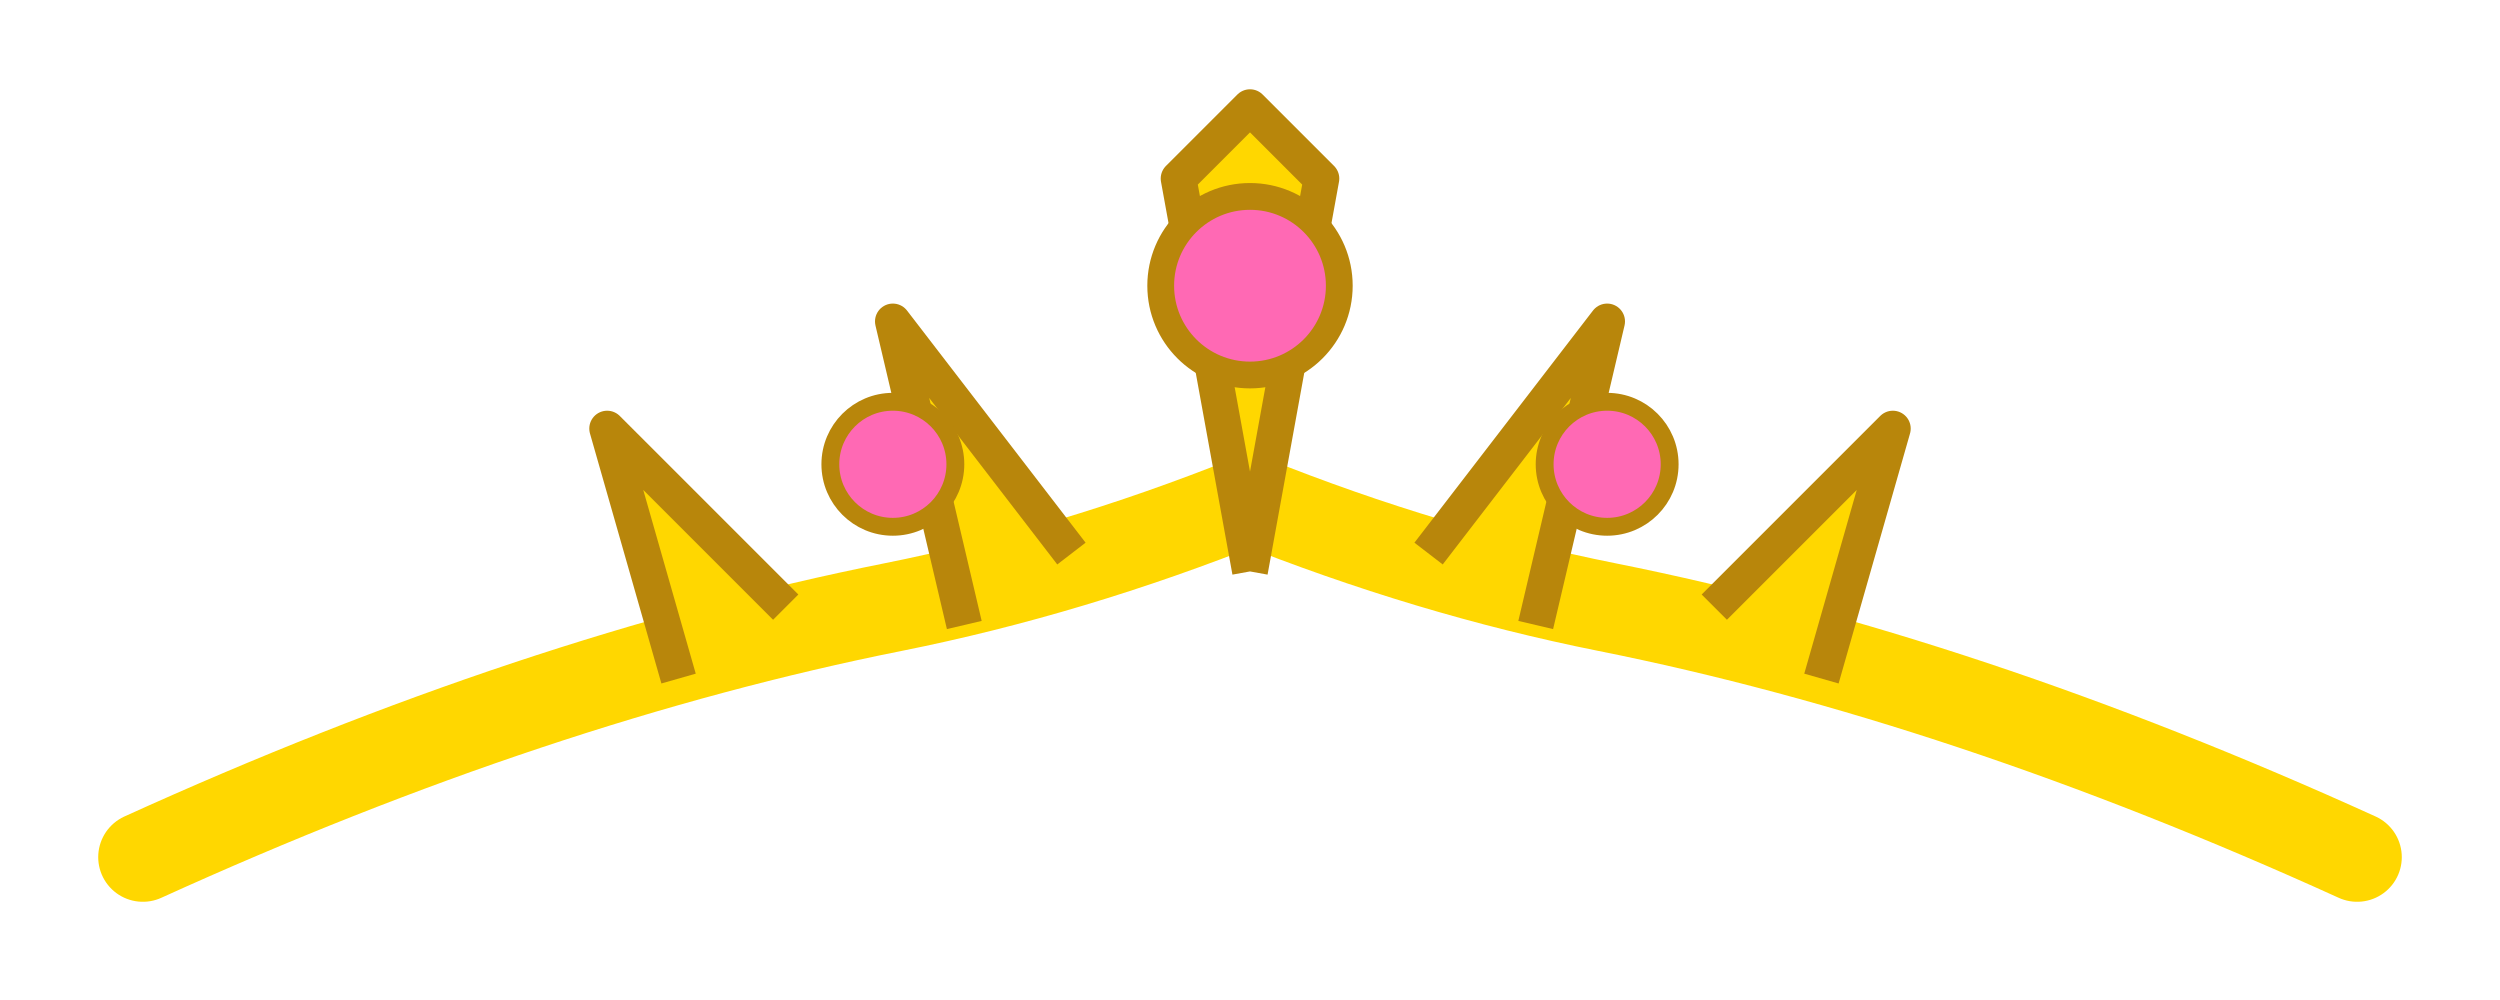
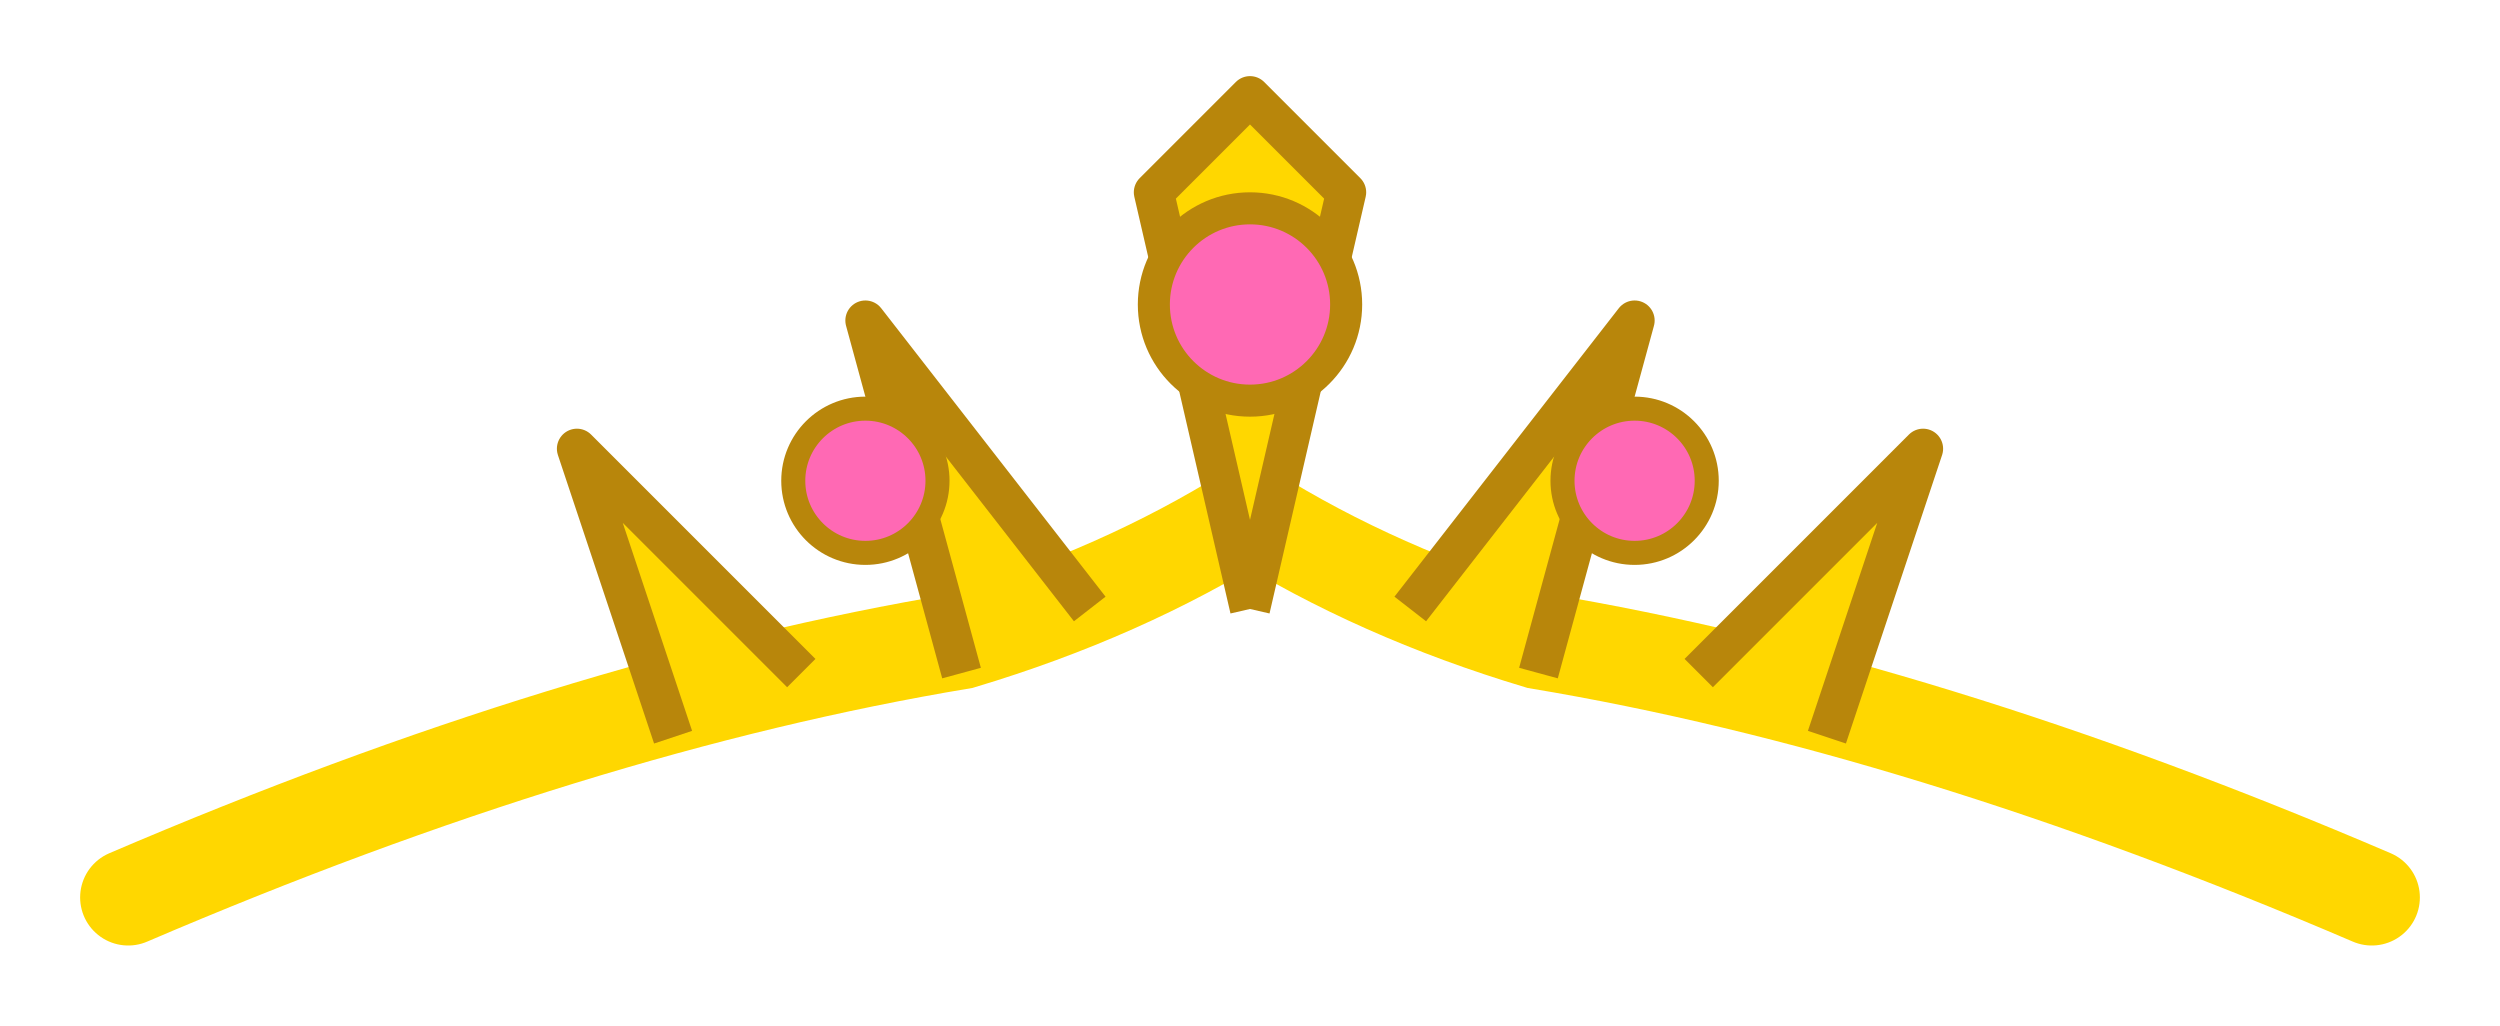
- <svg xmlns="http://www.w3.org/2000/svg" viewBox="230 172 140 56" fill="none">
-   <path d="M238 220 Q260 210 280 206 Q290 204 300 200 Q310 204 320 206 Q340 210 362 220" fill="none" stroke="#FFD700" stroke-width="5" stroke-linecap="round" />
-   <path d="M268 210 L264 196 L274 206" fill="#FFD700" stroke="#B8860B" stroke-width="2" stroke-linejoin="round" />
-   <path d="M284 207 L280 190 L290 203" fill="#FFD700" stroke="#B8860B" stroke-width="2" stroke-linejoin="round" />
-   <path d="M300 204 L296 182 L300 178 L304 182 L300 204" fill="#FFD700" stroke="#B8860B" stroke-width="2" stroke-linejoin="round" />
-   <path d="M316 207 L320 190 L310 203" fill="#FFD700" stroke="#B8860B" stroke-width="2" stroke-linejoin="round" />
-   <path d="M332 210 L336 196 L326 206" fill="#FFD700" stroke="#B8860B" stroke-width="2" stroke-linejoin="round" />
-   <circle cx="300" cy="188" r="5" fill="#FF69B4" stroke="#B8860B" stroke-width="1.5" />
-   <circle cx="280" cy="198" r="3.5" fill="#FF69B4" stroke="#B8860B" stroke-width="1" />
-   <circle cx="320" cy="198" r="3.5" fill="#FF69B4" stroke="#B8860B" stroke-width="1" />
+ <svg xmlns="http://www.w3.org/2000/svg" viewBox="222 166 156 64" fill="none">
+   <path d="M230 222 Q258 210 282 206 Q292 203 300 198 Q308 203 318 206 Q342 210 370 222" fill="none" stroke="#FFD700" stroke-width="6" stroke-linecap="round" />
+   <path d="M264 212 L258 194 L272 208" fill="#FFD700" stroke="#B8860B" stroke-width="2.5" stroke-linejoin="round" />
+   <path d="M282 208 L276 186 L290 204" fill="#FFD700" stroke="#B8860B" stroke-width="2.5" stroke-linejoin="round" />
+   <path d="M300 204 L294 178 L300 172 L306 178 L300 204" fill="#FFD700" stroke="#B8860B" stroke-width="2.5" stroke-linejoin="round" />
+   <path d="M318 208 L324 186 L310 204" fill="#FFD700" stroke="#B8860B" stroke-width="2.5" stroke-linejoin="round" />
+   <path d="M336 212 L342 194 L328 208" fill="#FFD700" stroke="#B8860B" stroke-width="2.5" stroke-linejoin="round" />
+   <circle cx="300" cy="185" r="6" fill="#FF69B4" stroke="#B8860B" stroke-width="2" />
+   <circle cx="276" cy="196" r="4.5" fill="#FF69B4" stroke="#B8860B" stroke-width="1.5" />
+   <circle cx="324" cy="196" r="4.5" fill="#FF69B4" stroke="#B8860B" stroke-width="1.5" />
</svg>
